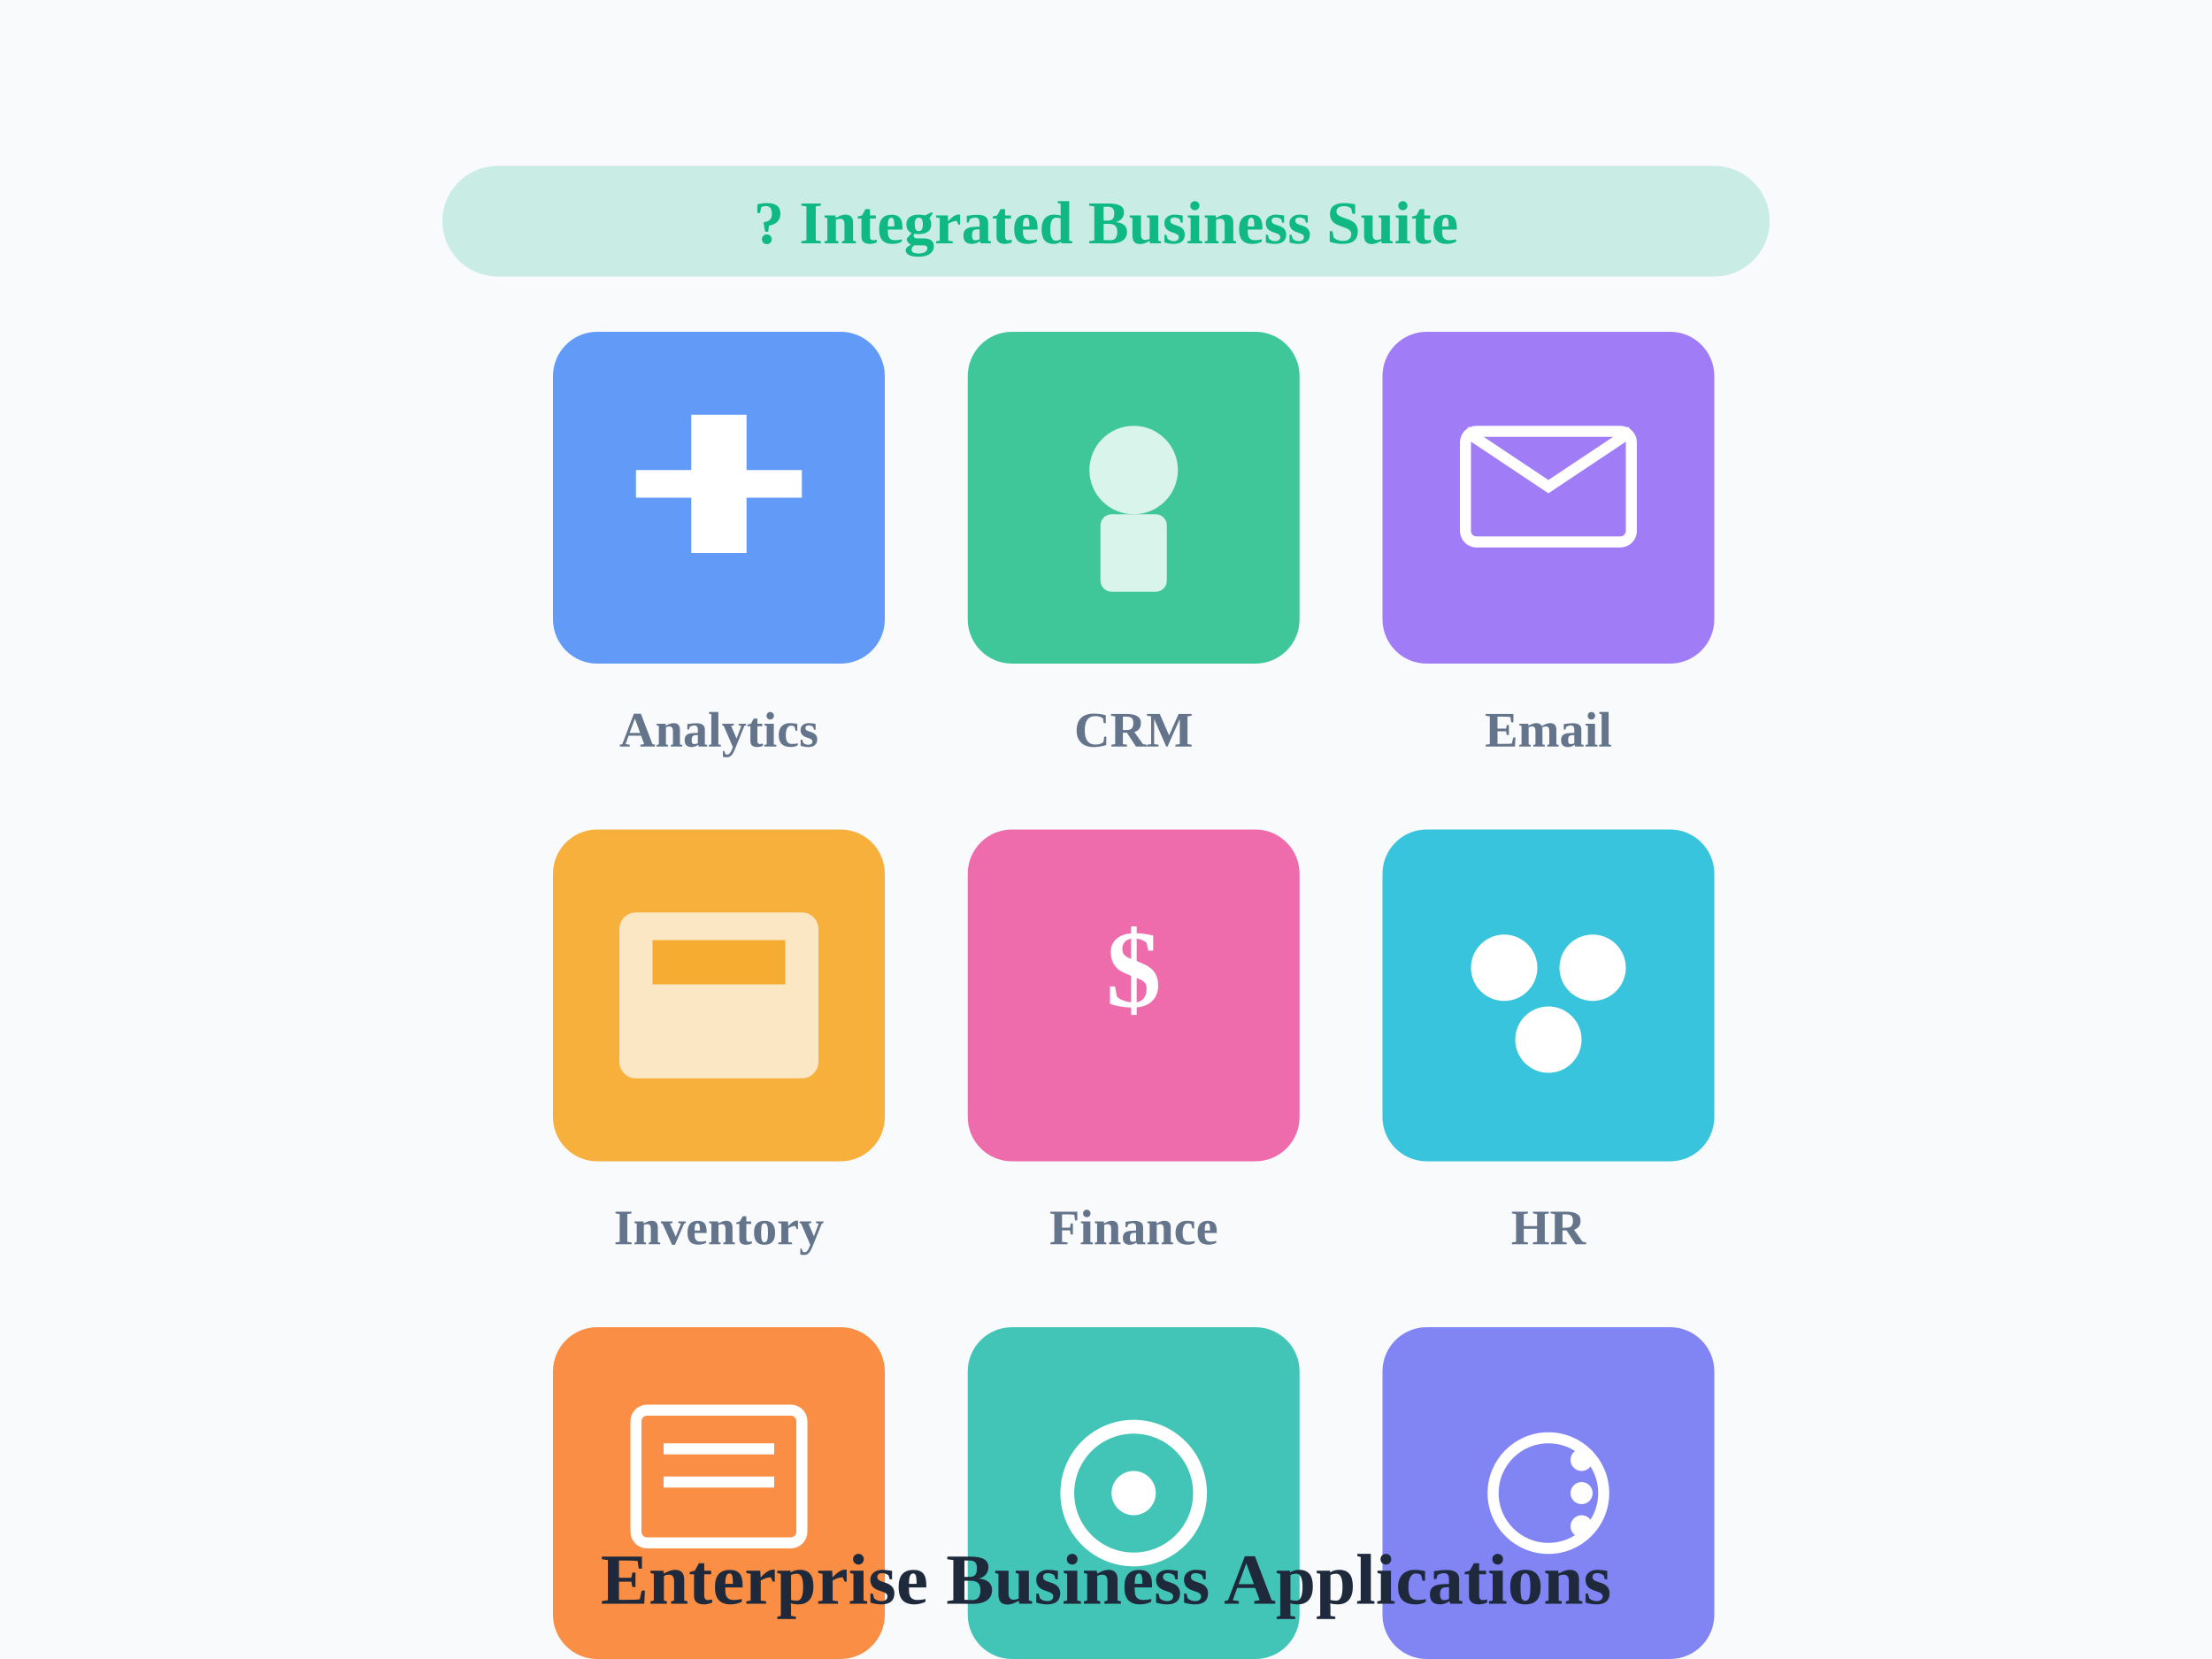
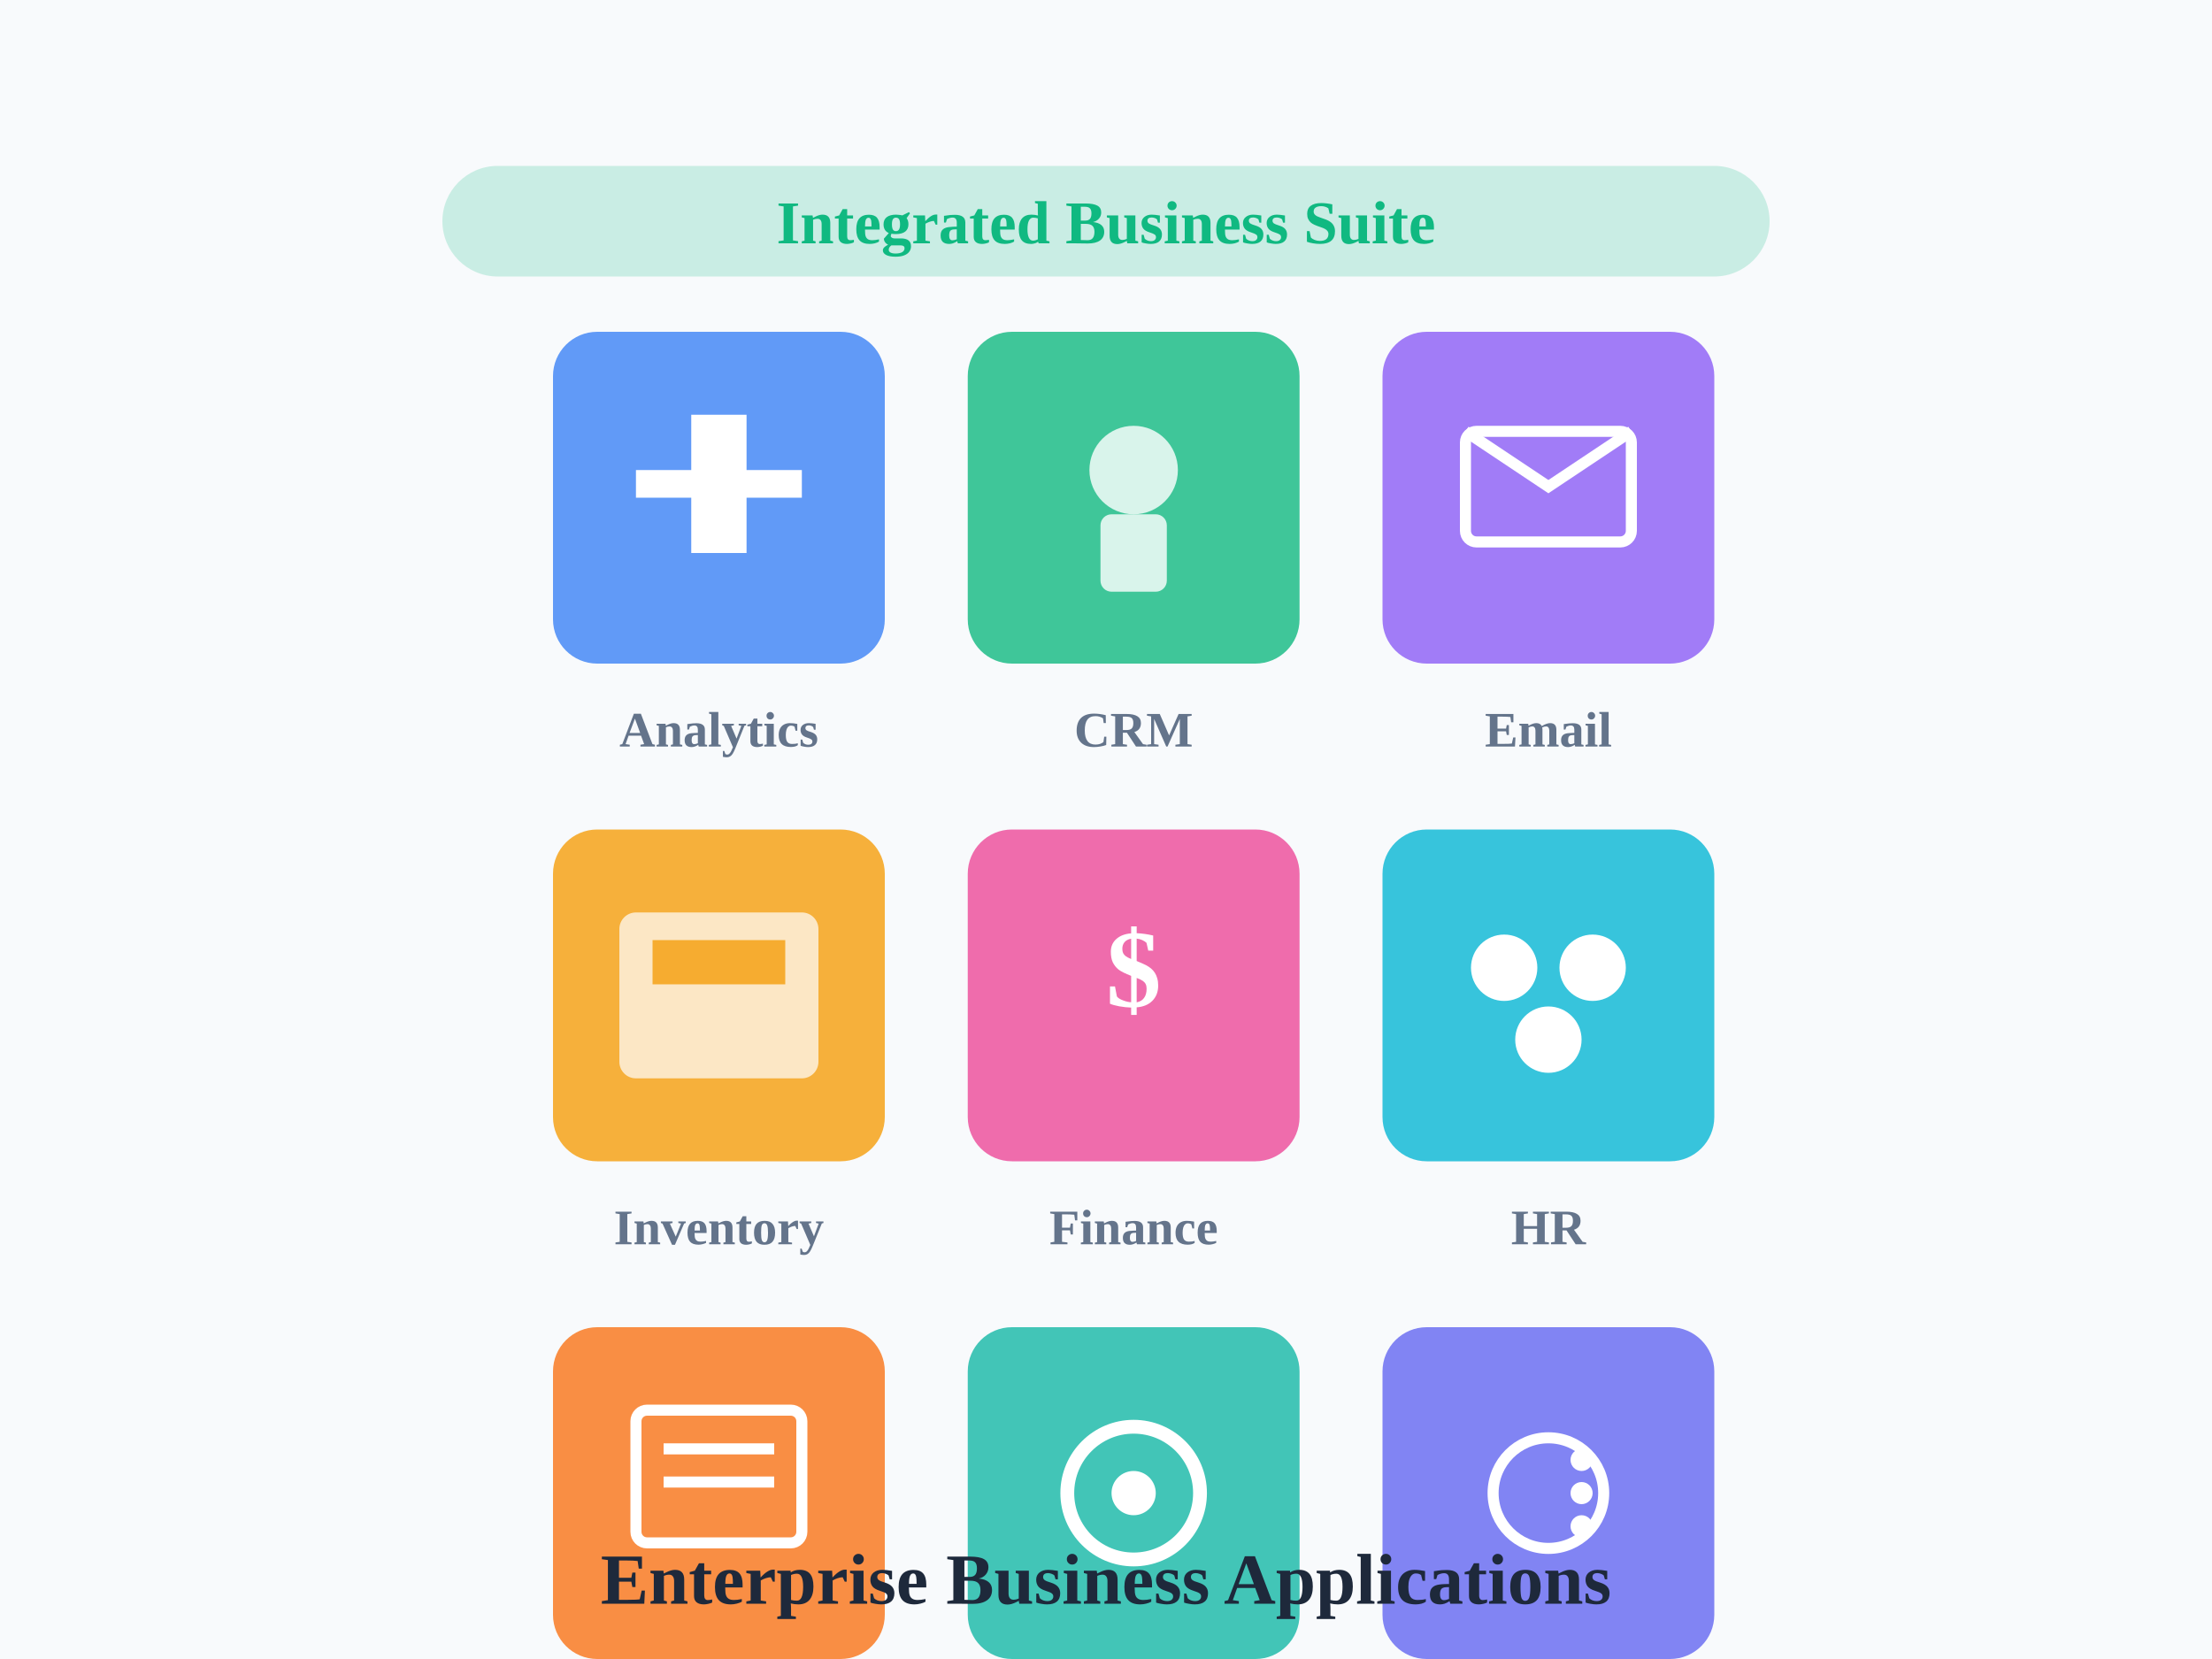
<svg xmlns="http://www.w3.org/2000/svg" viewBox="0 0 400 300">
  <rect width="400" height="300" fill="#f8fafc" />
  <g transform="translate(100, 60)">
    <rect x="0" y="0" width="60" height="60" fill="#3b82f6" opacity="0.8" rx="8" />
    <path d="M 15,20 L 25,20 L 25,30 L 35,30 L 35,35 L 25,35 L 25,45 L 15,45 L 15,35 L 5,35 L 5,30 L 15,30 Z" fill="white" transform="translate(10, -5)" />
    <text x="30" y="75" text-anchor="middle" fill="#64748b" font-size="9" font-weight="bold">Analytics</text>
    <rect x="75" y="0" width="60" height="60" fill="#10b981" opacity="0.8" rx="8" />
    <circle cx="105" cy="25" r="8" fill="white" opacity="0.8" />
    <rect x="99" y="33" width="12" height="14" fill="white" opacity="0.8" rx="2" />
    <text x="105" y="75" text-anchor="middle" fill="#64748b" font-size="9" font-weight="bold">CRM</text>
    <rect x="150" y="0" width="60" height="60" fill="#8b5cf6" opacity="0.8" rx="8" />
    <rect x="165" y="18" width="30" height="20" fill="none" stroke="white" stroke-width="2" rx="2" />
    <path d="M 165,18 L 180,28 L 195,18" fill="none" stroke="white" stroke-width="2" />
    <text x="180" y="75" text-anchor="middle" fill="#64748b" font-size="9" font-weight="bold">Email</text>
    <rect x="0" y="90" width="60" height="60" fill="#f59e0b" opacity="0.8" rx="8" />
    <rect x="12" y="105" width="36" height="30" fill="white" opacity="0.7" rx="3" />
    <rect x="18" y="110" width="24" height="8" fill="#f59e0b" opacity="0.8" />
    <text x="30" y="165" text-anchor="middle" fill="#64748b" font-size="9" font-weight="bold">Inventory</text>
    <rect x="75" y="90" width="60" height="60" fill="#ec4899" opacity="0.8" rx="8" />
    <text x="105" y="122" text-anchor="middle" fill="white" font-size="20" font-weight="bold">$</text>
    <text x="105" y="165" text-anchor="middle" fill="#64748b" font-size="9" font-weight="bold">Finance</text>
    <rect x="150" y="90" width="60" height="60" fill="#06b6d4" opacity="0.8" rx="8" />
    <circle cx="172" cy="115" r="6" fill="white" />
    <circle cx="188" cy="115" r="6" fill="white" />
    <circle cx="180" cy="128" r="6" fill="white" />
    <text x="180" y="165" text-anchor="middle" fill="#64748b" font-size="9" font-weight="bold">HR</text>
    <rect x="0" y="180" width="60" height="60" fill="#f97316" opacity="0.8" rx="8" />
    <rect x="15" y="195" width="30" height="24" fill="none" stroke="white" stroke-width="2" rx="2" />
    <line x1="20" y1="202" x2="40" y2="202" stroke="white" stroke-width="2" />
    <line x1="20" y1="208" x2="40" y2="208" stroke="white" stroke-width="2" />
    <text x="30" y="255" text-anchor="middle" fill="#64748b" font-size="9" font-weight="bold">Projects</text>
    <rect x="75" y="180" width="60" height="60" fill="#14b8a6" opacity="0.8" rx="8" />
    <circle cx="105" cy="210" r="12" fill="none" stroke="white" stroke-width="2.5" />
    <circle cx="105" cy="210" r="4" fill="white" />
    <text x="105" y="255" text-anchor="middle" fill="#64748b" font-size="9" font-weight="bold">Alerts</text>
    <rect x="150" y="180" width="60" height="60" fill="#6366f1" opacity="0.8" rx="8" />
    <circle cx="180" cy="210" r="10" fill="none" stroke="white" stroke-width="2" />
    <circle cx="186" cy="204" r="2" fill="white" />
    <circle cx="186" cy="210" r="2" fill="white" />
    <circle cx="186" cy="216" r="2" fill="white" />
    <text x="180" y="255" text-anchor="middle" fill="#64748b" font-size="9" font-weight="bold">Settings</text>
  </g>
  <g transform="translate(80, 30)">
    <rect x="0" y="0" width="240" height="20" fill="#10b981" opacity="0.2" rx="10" />
-     <text x="120" y="14" text-anchor="middle" fill="#10b981" font-size="11" font-weight="bold">? Integrated Business Suite</text>
+     <text x="120" y="14" text-anchor="middle" fill="#10b981" font-size="11" font-weight="bold">Integrated Business Suite</text>
  </g>
  <text x="200" y="290" text-anchor="middle" fill="#1e293b" font-size="13" font-weight="bold">Enterprise Business Applications</text>
</svg>
